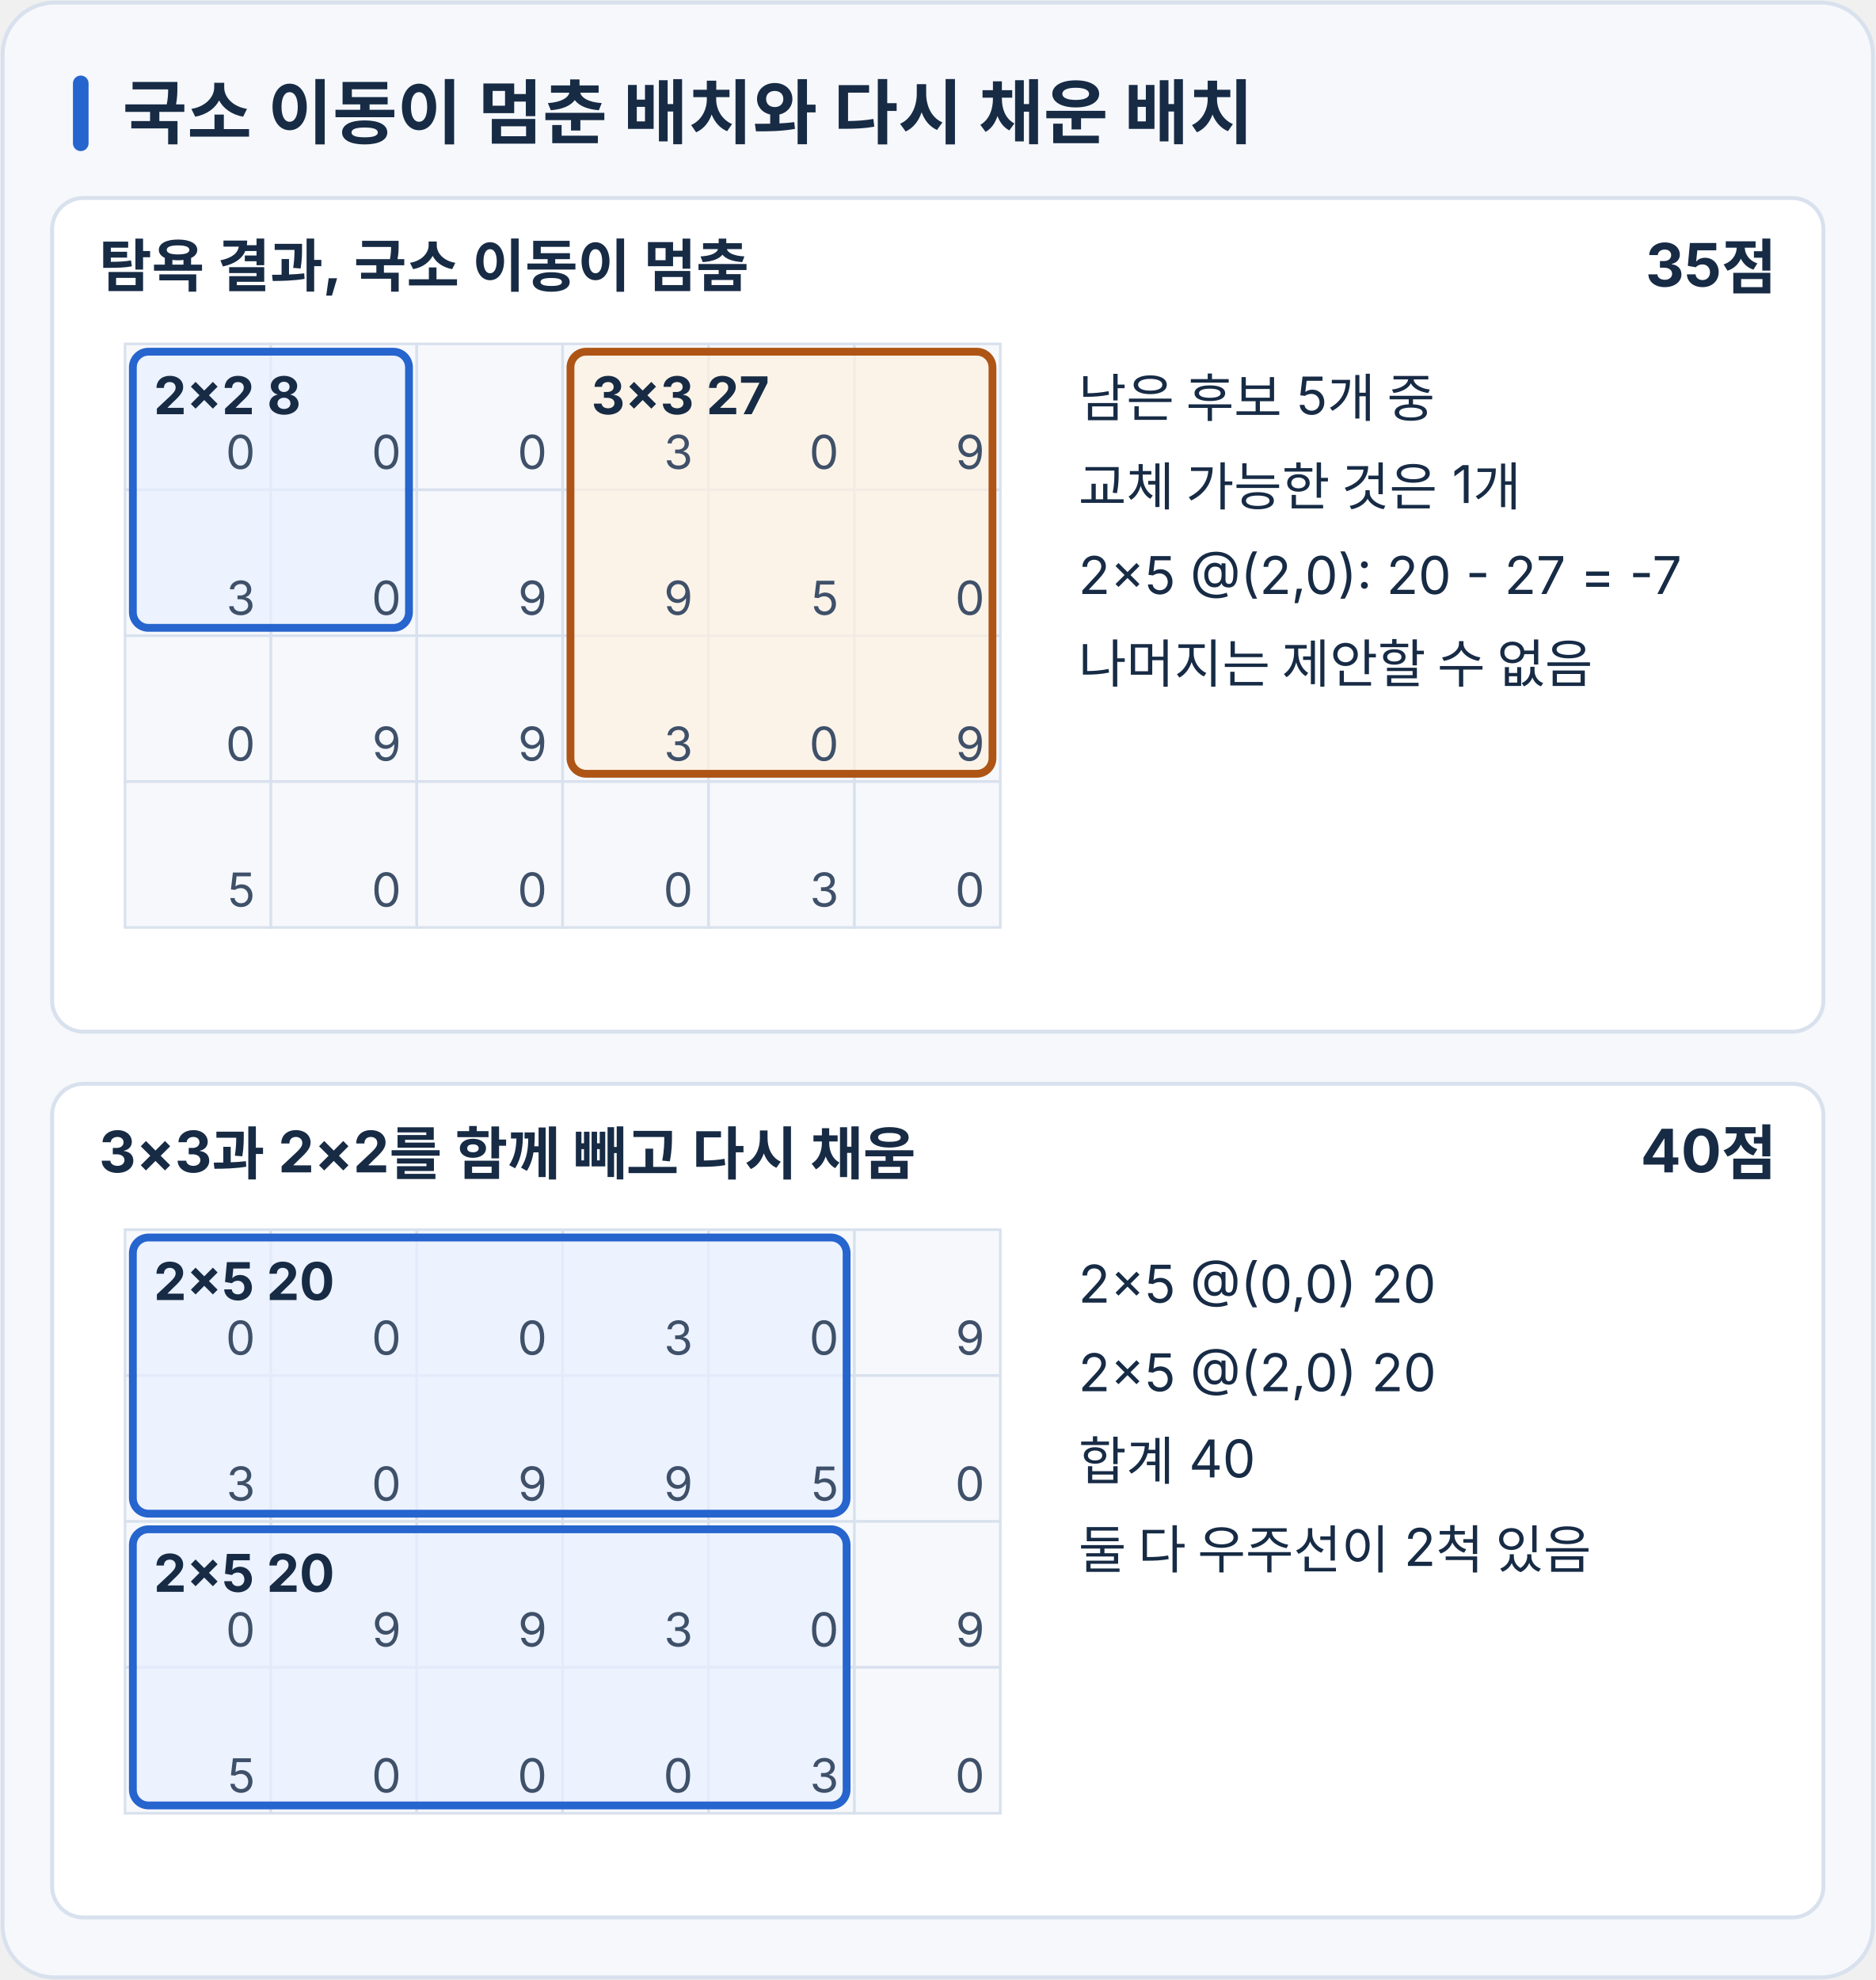
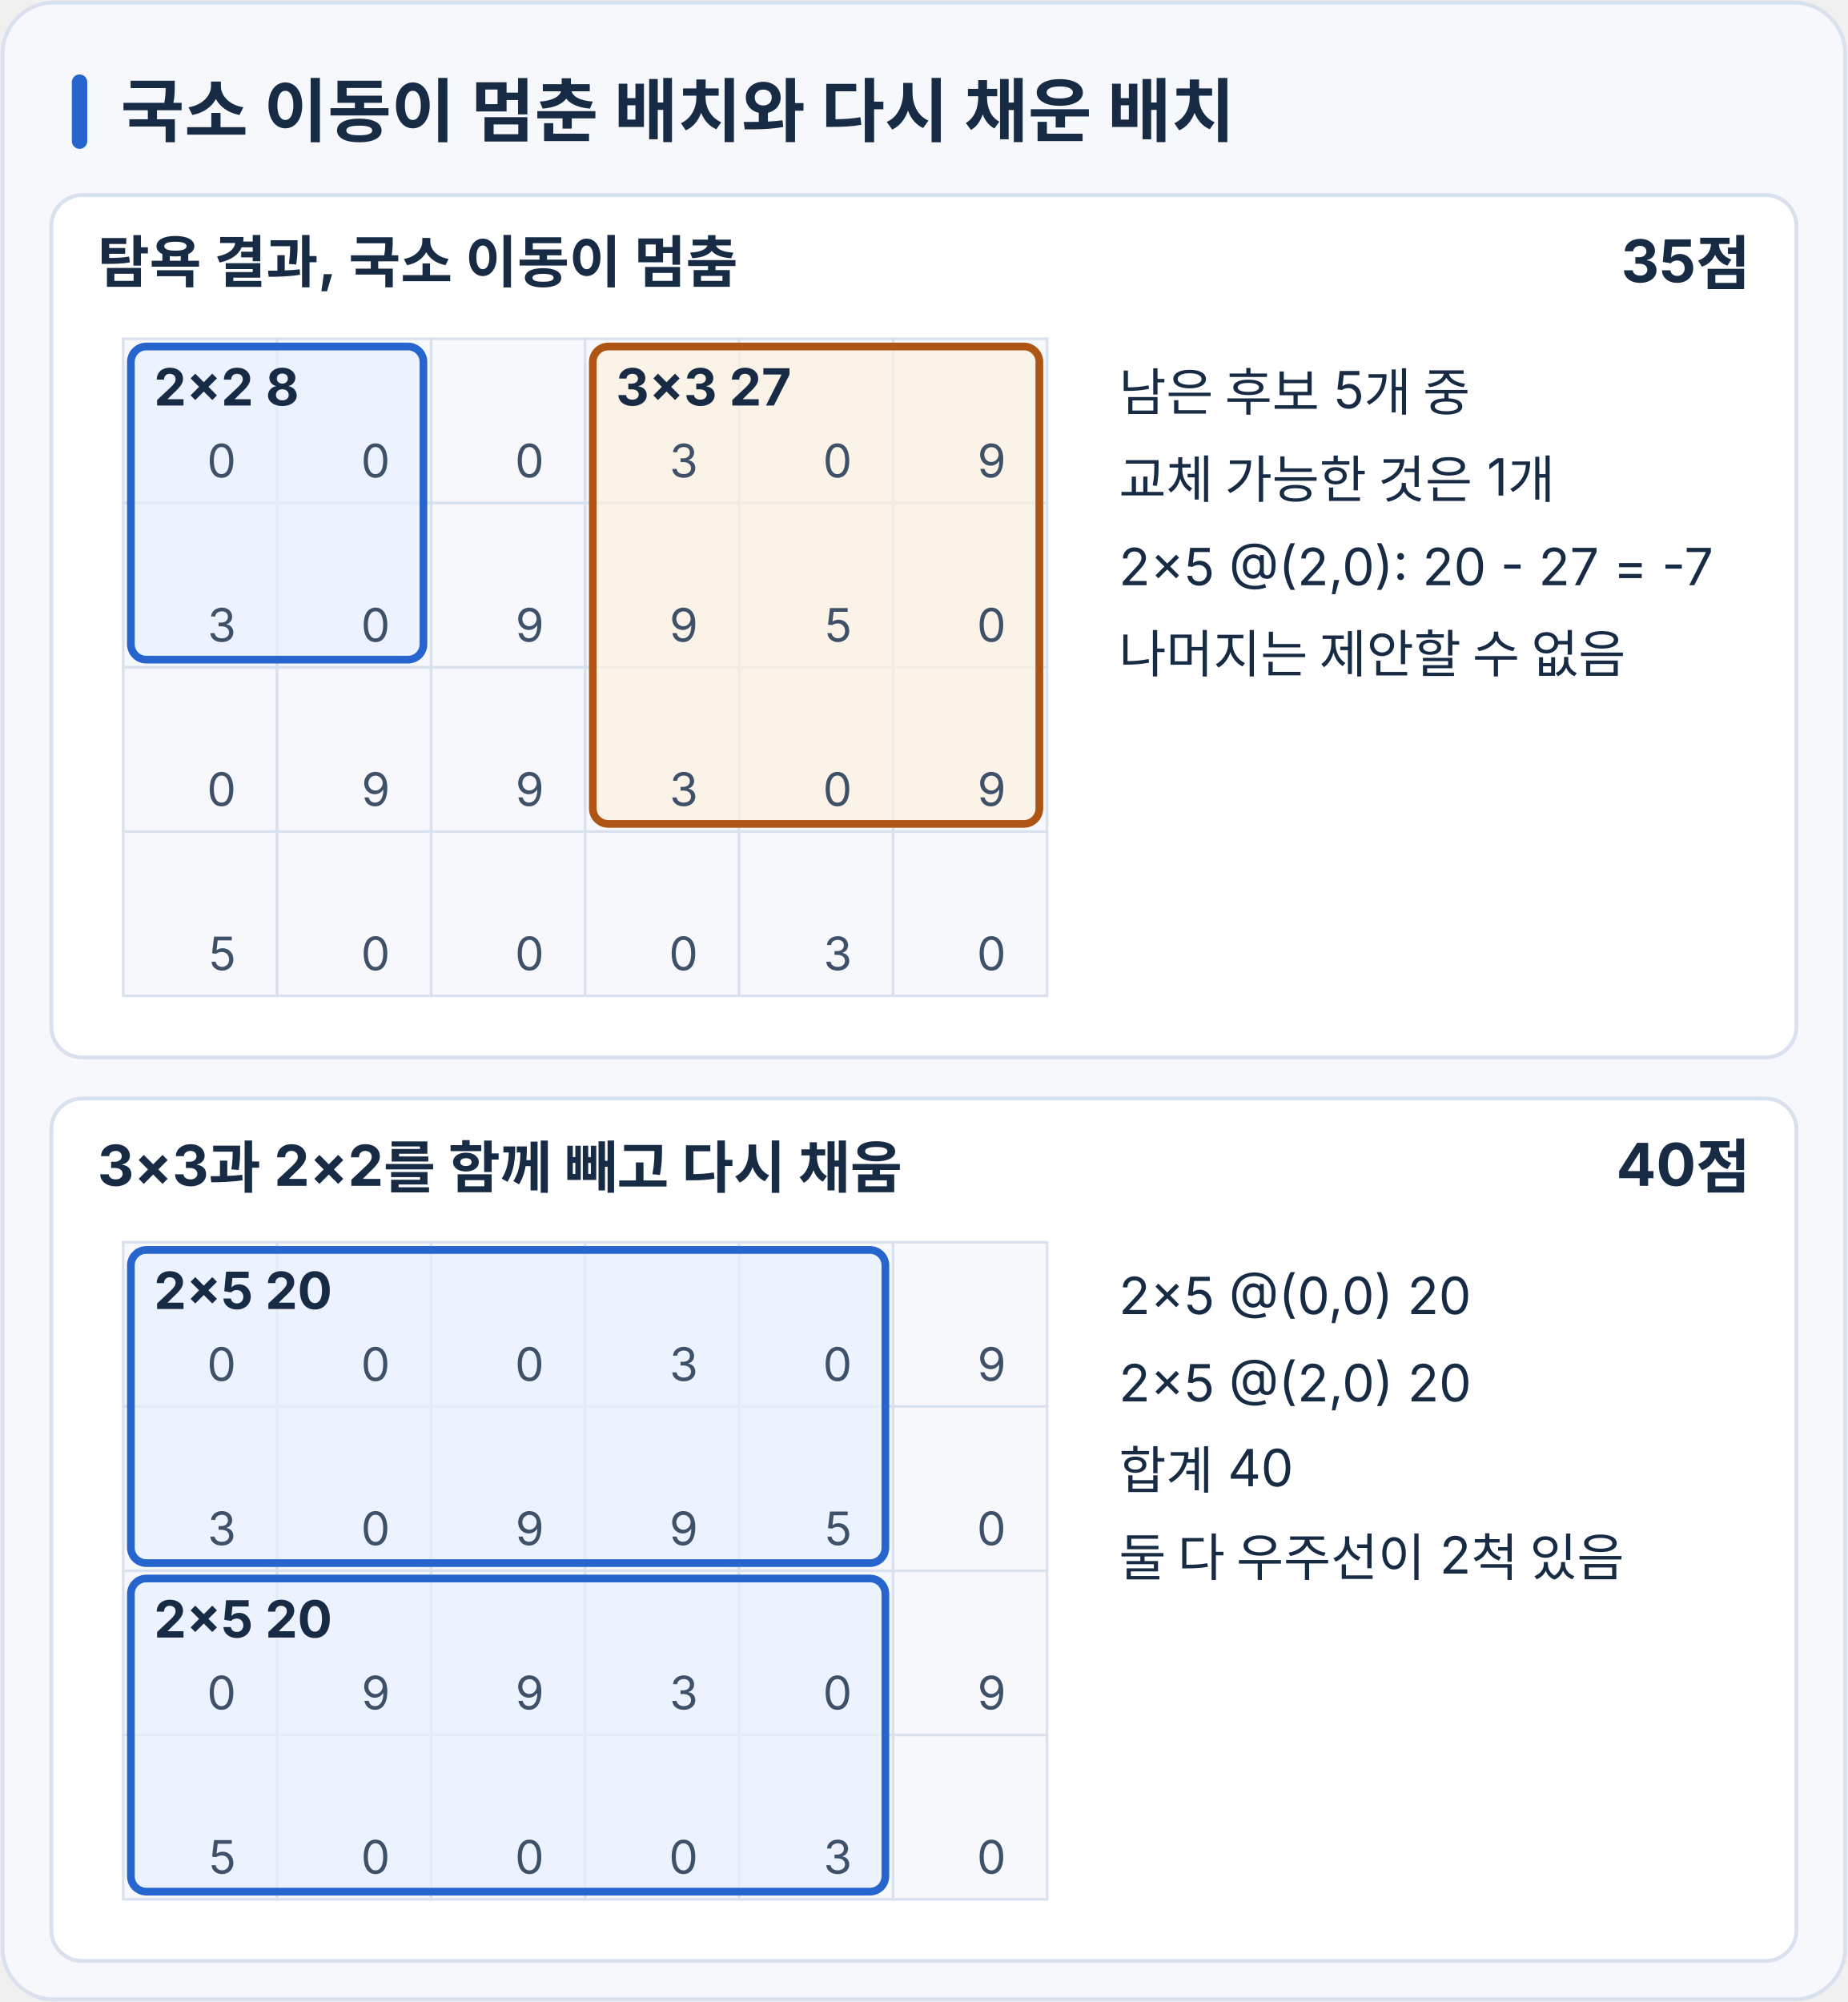
- <svg xmlns="http://www.w3.org/2000/svg" viewBox="0 0 720 760" role="img" aria-labelledby="title desc">
+ <svg xmlns="http://www.w3.org/2000/svg" viewBox="0 0 720 780" role="img" aria-labelledby="title desc">
  <style>text{font-family:-apple-system,BlinkMacSystemFont,"Apple SD Gothic Neo","Noto Sans KR",sans-serif}*{box-sizing:border-box}</style>
-   <rect x="1" y="1" width="718" height="758" rx="20" fill="#f6f8fc" stroke="#d8e1ed" stroke-width="1.5" />
+   <rect x="1" y="1" width="718" height="778" rx="20" fill="#f6f8fc" stroke="#d8e1ed" stroke-width="1.5" />
  <rect x="28" y="29" width="6" height="29" rx="3" fill="#2664ce" />
  <text x="47" y="53" font-size="27" fill="#172b45" font-weight="750">국소 이동이 멈춘 배치와 다시 채운 배치</text>
-   <rect x="20" y="76" width="680" height="320" rx="12" fill="#ffffff" stroke="#d8e1ed" stroke-width="1.5" />
+   <rect x="20" y="76" width="680" height="336" rx="12" fill="#ffffff" stroke="#d8e1ed" stroke-width="1.5" />
  <text x="38" y="110" font-size="22" fill="#172b45" font-weight="700">탐욕 결과, 국소 이동이 멈춤</text>
  <text x="682" y="110" font-size="23" fill="#172b45" font-weight="750" text-anchor="end">35점</text>
-   <rect x="48" y="132" width="56" height="56" fill="#f6f8fc" stroke="#d8e1ed" stroke-width="1" />
-   <rect x="104" y="132" width="56" height="56" fill="#f6f8fc" stroke="#d8e1ed" stroke-width="1" />
-   <rect x="160" y="132" width="56" height="56" fill="#f6f8fc" stroke="#d8e1ed" stroke-width="1" />
-   <rect x="216" y="132" width="56" height="56" fill="#f6f8fc" stroke="#d8e1ed" stroke-width="1" />
-   <rect x="272" y="132" width="56" height="56" fill="#f6f8fc" stroke="#d8e1ed" stroke-width="1" />
-   <rect x="328" y="132" width="56" height="56" fill="#f6f8fc" stroke="#d8e1ed" stroke-width="1" />
-   <rect x="48" y="188" width="56" height="56" fill="#f6f8fc" stroke="#d8e1ed" stroke-width="1" />
-   <rect x="104" y="188" width="56" height="56" fill="#f6f8fc" stroke="#d8e1ed" stroke-width="1" />
-   <rect x="160" y="188" width="56" height="56" fill="#f6f8fc" stroke="#d8e1ed" stroke-width="1" />
-   <rect x="216" y="188" width="56" height="56" fill="#f6f8fc" stroke="#d8e1ed" stroke-width="1" />
-   <rect x="272" y="188" width="56" height="56" fill="#f6f8fc" stroke="#d8e1ed" stroke-width="1" />
-   <rect x="328" y="188" width="56" height="56" fill="#f6f8fc" stroke="#d8e1ed" stroke-width="1" />
-   <rect x="48" y="244" width="56" height="56" fill="#f6f8fc" stroke="#d8e1ed" stroke-width="1" />
-   <rect x="104" y="244" width="56" height="56" fill="#f6f8fc" stroke="#d8e1ed" stroke-width="1" />
-   <rect x="160" y="244" width="56" height="56" fill="#f6f8fc" stroke="#d8e1ed" stroke-width="1" />
-   <rect x="216" y="244" width="56" height="56" fill="#f6f8fc" stroke="#d8e1ed" stroke-width="1" />
-   <rect x="272" y="244" width="56" height="56" fill="#f6f8fc" stroke="#d8e1ed" stroke-width="1" />
-   <rect x="328" y="244" width="56" height="56" fill="#f6f8fc" stroke="#d8e1ed" stroke-width="1" />
-   <rect x="48" y="300" width="56" height="56" fill="#f6f8fc" stroke="#d8e1ed" stroke-width="1" />
-   <rect x="104" y="300" width="56" height="56" fill="#f6f8fc" stroke="#d8e1ed" stroke-width="1" />
-   <rect x="160" y="300" width="56" height="56" fill="#f6f8fc" stroke="#d8e1ed" stroke-width="1" />
-   <rect x="216" y="300" width="56" height="56" fill="#f6f8fc" stroke="#d8e1ed" stroke-width="1" />
-   <rect x="272" y="300" width="56" height="56" fill="#f6f8fc" stroke="#d8e1ed" stroke-width="1" />
-   <rect x="328" y="300" width="56" height="56" fill="#f6f8fc" stroke="#d8e1ed" stroke-width="1" />
-   <rect x="219" y="135" width="162" height="162" rx="6" fill="#fff1e0" fill-opacity="0.7" stroke="#ae5515" stroke-width="3" />
-   <text x="227" y="159" font-size="20" fill="#172b45" font-weight="700">3×3 27</text>
-   <rect x="51" y="135" width="106" height="106" rx="6" fill="#e9f0ff" fill-opacity="0.7" stroke="#2664ce" stroke-width="3" />
-   <text x="59" y="159" font-size="20" fill="#172b45" font-weight="700">2×2 8</text>
-   <text x="98" y="180" font-size="18" fill="#3f5069" text-anchor="end">0</text>
-   <text x="154" y="180" font-size="18" fill="#3f5069" text-anchor="end">0</text>
-   <text x="210" y="180" font-size="18" fill="#3f5069" text-anchor="end">0</text>
-   <text x="266" y="180" font-size="18" fill="#3f5069" text-anchor="end">3</text>
-   <text x="322" y="180" font-size="18" fill="#3f5069" text-anchor="end">0</text>
-   <text x="378" y="180" font-size="18" fill="#3f5069" text-anchor="end">9</text>
-   <text x="98" y="236" font-size="18" fill="#3f5069" text-anchor="end">3</text>
-   <text x="154" y="236" font-size="18" fill="#3f5069" text-anchor="end">0</text>
-   <text x="210" y="236" font-size="18" fill="#3f5069" text-anchor="end">9</text>
-   <text x="266" y="236" font-size="18" fill="#3f5069" text-anchor="end">9</text>
-   <text x="322" y="236" font-size="18" fill="#3f5069" text-anchor="end">5</text>
-   <text x="378" y="236" font-size="18" fill="#3f5069" text-anchor="end">0</text>
-   <text x="98" y="292" font-size="18" fill="#3f5069" text-anchor="end">0</text>
-   <text x="154" y="292" font-size="18" fill="#3f5069" text-anchor="end">9</text>
-   <text x="210" y="292" font-size="18" fill="#3f5069" text-anchor="end">9</text>
-   <text x="266" y="292" font-size="18" fill="#3f5069" text-anchor="end">3</text>
-   <text x="322" y="292" font-size="18" fill="#3f5069" text-anchor="end">0</text>
-   <text x="378" y="292" font-size="18" fill="#3f5069" text-anchor="end">9</text>
-   <text x="98" y="348" font-size="18" fill="#3f5069" text-anchor="end">5</text>
-   <text x="154" y="348" font-size="18" fill="#3f5069" text-anchor="end">0</text>
-   <text x="210" y="348" font-size="18" fill="#3f5069" text-anchor="end">0</text>
-   <text x="266" y="348" font-size="18" fill="#3f5069" text-anchor="end">0</text>
-   <text x="322" y="348" font-size="18" fill="#3f5069" text-anchor="end">3</text>
-   <text x="378" y="348" font-size="18" fill="#3f5069" text-anchor="end">0</text>
-   <text x="414" y="160" font-size="20" fill="#172b45">남은 후보 5개 중</text>
-   <text x="414" y="194" font-size="20" fill="#172b45">교체 가능한 것은 1개</text>
-   <text x="414" y="228" font-size="20" fill="#172b45">2×5 @(2,0): 20 - 27 = -7</text>
-   <text x="414" y="262" font-size="20" fill="#172b45">나머지는 제안할 수 없음</text>
-   <rect x="20" y="416" width="680" height="320" rx="12" fill="#ffffff" stroke="#d8e1ed" stroke-width="1.5" />
-   <text x="38" y="450" font-size="22" fill="#172b45" font-weight="700">3×3과 2×2를 함께 빼고 다시 채움</text>
-   <text x="682" y="450" font-size="23" fill="#172b45" font-weight="750" text-anchor="end">40점</text>
-   <rect x="48" y="472" width="56" height="56" fill="#f6f8fc" stroke="#d8e1ed" stroke-width="1" />
-   <rect x="104" y="472" width="56" height="56" fill="#f6f8fc" stroke="#d8e1ed" stroke-width="1" />
-   <rect x="160" y="472" width="56" height="56" fill="#f6f8fc" stroke="#d8e1ed" stroke-width="1" />
-   <rect x="216" y="472" width="56" height="56" fill="#f6f8fc" stroke="#d8e1ed" stroke-width="1" />
-   <rect x="272" y="472" width="56" height="56" fill="#f6f8fc" stroke="#d8e1ed" stroke-width="1" />
-   <rect x="328" y="472" width="56" height="56" fill="#f6f8fc" stroke="#d8e1ed" stroke-width="1" />
-   <rect x="48" y="528" width="56" height="56" fill="#f6f8fc" stroke="#d8e1ed" stroke-width="1" />
-   <rect x="104" y="528" width="56" height="56" fill="#f6f8fc" stroke="#d8e1ed" stroke-width="1" />
-   <rect x="160" y="528" width="56" height="56" fill="#f6f8fc" stroke="#d8e1ed" stroke-width="1" />
-   <rect x="216" y="528" width="56" height="56" fill="#f6f8fc" stroke="#d8e1ed" stroke-width="1" />
-   <rect x="272" y="528" width="56" height="56" fill="#f6f8fc" stroke="#d8e1ed" stroke-width="1" />
-   <rect x="328" y="528" width="56" height="56" fill="#f6f8fc" stroke="#d8e1ed" stroke-width="1" />
-   <rect x="48" y="584" width="56" height="56" fill="#f6f8fc" stroke="#d8e1ed" stroke-width="1" />
-   <rect x="104" y="584" width="56" height="56" fill="#f6f8fc" stroke="#d8e1ed" stroke-width="1" />
-   <rect x="160" y="584" width="56" height="56" fill="#f6f8fc" stroke="#d8e1ed" stroke-width="1" />
-   <rect x="216" y="584" width="56" height="56" fill="#f6f8fc" stroke="#d8e1ed" stroke-width="1" />
-   <rect x="272" y="584" width="56" height="56" fill="#f6f8fc" stroke="#d8e1ed" stroke-width="1" />
-   <rect x="328" y="584" width="56" height="56" fill="#f6f8fc" stroke="#d8e1ed" stroke-width="1" />
-   <rect x="48" y="640" width="56" height="56" fill="#f6f8fc" stroke="#d8e1ed" stroke-width="1" />
-   <rect x="104" y="640" width="56" height="56" fill="#f6f8fc" stroke="#d8e1ed" stroke-width="1" />
-   <rect x="160" y="640" width="56" height="56" fill="#f6f8fc" stroke="#d8e1ed" stroke-width="1" />
-   <rect x="216" y="640" width="56" height="56" fill="#f6f8fc" stroke="#d8e1ed" stroke-width="1" />
-   <rect x="272" y="640" width="56" height="56" fill="#f6f8fc" stroke="#d8e1ed" stroke-width="1" />
-   <rect x="328" y="640" width="56" height="56" fill="#f6f8fc" stroke="#d8e1ed" stroke-width="1" />
-   <rect x="51" y="475" width="274" height="106" rx="6" fill="#e9f0ff" fill-opacity="0.7" stroke="#2664ce" stroke-width="3" />
-   <text x="59" y="499" font-size="20" fill="#172b45" font-weight="700">2×5 20</text>
-   <rect x="51" y="587" width="274" height="106" rx="6" fill="#e9f0ff" fill-opacity="0.7" stroke="#2664ce" stroke-width="3" />
-   <text x="59" y="611" font-size="20" fill="#172b45" font-weight="700">2×5 20</text>
-   <text x="98" y="520" font-size="18" fill="#3f5069" text-anchor="end">0</text>
-   <text x="154" y="520" font-size="18" fill="#3f5069" text-anchor="end">0</text>
-   <text x="210" y="520" font-size="18" fill="#3f5069" text-anchor="end">0</text>
-   <text x="266" y="520" font-size="18" fill="#3f5069" text-anchor="end">3</text>
-   <text x="322" y="520" font-size="18" fill="#3f5069" text-anchor="end">0</text>
-   <text x="378" y="520" font-size="18" fill="#3f5069" text-anchor="end">9</text>
-   <text x="98" y="576" font-size="18" fill="#3f5069" text-anchor="end">3</text>
-   <text x="154" y="576" font-size="18" fill="#3f5069" text-anchor="end">0</text>
-   <text x="210" y="576" font-size="18" fill="#3f5069" text-anchor="end">9</text>
-   <text x="266" y="576" font-size="18" fill="#3f5069" text-anchor="end">9</text>
-   <text x="322" y="576" font-size="18" fill="#3f5069" text-anchor="end">5</text>
-   <text x="378" y="576" font-size="18" fill="#3f5069" text-anchor="end">0</text>
-   <text x="98" y="632" font-size="18" fill="#3f5069" text-anchor="end">0</text>
-   <text x="154" y="632" font-size="18" fill="#3f5069" text-anchor="end">9</text>
-   <text x="210" y="632" font-size="18" fill="#3f5069" text-anchor="end">9</text>
-   <text x="266" y="632" font-size="18" fill="#3f5069" text-anchor="end">3</text>
-   <text x="322" y="632" font-size="18" fill="#3f5069" text-anchor="end">0</text>
-   <text x="378" y="632" font-size="18" fill="#3f5069" text-anchor="end">9</text>
-   <text x="98" y="688" font-size="18" fill="#3f5069" text-anchor="end">5</text>
-   <text x="154" y="688" font-size="18" fill="#3f5069" text-anchor="end">0</text>
-   <text x="210" y="688" font-size="18" fill="#3f5069" text-anchor="end">0</text>
-   <text x="266" y="688" font-size="18" fill="#3f5069" text-anchor="end">0</text>
-   <text x="322" y="688" font-size="18" fill="#3f5069" text-anchor="end">3</text>
-   <text x="378" y="688" font-size="18" fill="#3f5069" text-anchor="end">0</text>
-   <text x="414" y="500" font-size="20" fill="#172b45">2×5 @(0,0)  20</text>
-   <text x="414" y="534" font-size="20" fill="#172b45">2×5 @(2,0)  20</text>
-   <text x="414" y="568" font-size="20" fill="#172b45">합계 40</text>
-   <text x="414" y="602" font-size="20" fill="#172b45">둘 다 우주선이 2척 있음</text>
+   <rect x="48" y="132" width="60" height="64" fill="#f6f8fc" stroke="#d8e1ed" stroke-width="1" />
+   <rect x="108" y="132" width="60" height="64" fill="#f6f8fc" stroke="#d8e1ed" stroke-width="1" />
+   <rect x="168" y="132" width="60" height="64" fill="#f6f8fc" stroke="#d8e1ed" stroke-width="1" />
+   <rect x="228" y="132" width="60" height="64" fill="#f6f8fc" stroke="#d8e1ed" stroke-width="1" />
+   <rect x="288" y="132" width="60" height="64" fill="#f6f8fc" stroke="#d8e1ed" stroke-width="1" />
+   <rect x="348" y="132" width="60" height="64" fill="#f6f8fc" stroke="#d8e1ed" stroke-width="1" />
+   <rect x="48" y="196" width="60" height="64" fill="#f6f8fc" stroke="#d8e1ed" stroke-width="1" />
+   <rect x="108" y="196" width="60" height="64" fill="#f6f8fc" stroke="#d8e1ed" stroke-width="1" />
+   <rect x="168" y="196" width="60" height="64" fill="#f6f8fc" stroke="#d8e1ed" stroke-width="1" />
+   <rect x="228" y="196" width="60" height="64" fill="#f6f8fc" stroke="#d8e1ed" stroke-width="1" />
+   <rect x="288" y="196" width="60" height="64" fill="#f6f8fc" stroke="#d8e1ed" stroke-width="1" />
+   <rect x="348" y="196" width="60" height="64" fill="#f6f8fc" stroke="#d8e1ed" stroke-width="1" />
+   <rect x="48" y="260" width="60" height="64" fill="#f6f8fc" stroke="#d8e1ed" stroke-width="1" />
+   <rect x="108" y="260" width="60" height="64" fill="#f6f8fc" stroke="#d8e1ed" stroke-width="1" />
+   <rect x="168" y="260" width="60" height="64" fill="#f6f8fc" stroke="#d8e1ed" stroke-width="1" />
+   <rect x="228" y="260" width="60" height="64" fill="#f6f8fc" stroke="#d8e1ed" stroke-width="1" />
+   <rect x="288" y="260" width="60" height="64" fill="#f6f8fc" stroke="#d8e1ed" stroke-width="1" />
+   <rect x="348" y="260" width="60" height="64" fill="#f6f8fc" stroke="#d8e1ed" stroke-width="1" />
+   <rect x="48" y="324" width="60" height="64" fill="#f6f8fc" stroke="#d8e1ed" stroke-width="1" />
+   <rect x="108" y="324" width="60" height="64" fill="#f6f8fc" stroke="#d8e1ed" stroke-width="1" />
+   <rect x="168" y="324" width="60" height="64" fill="#f6f8fc" stroke="#d8e1ed" stroke-width="1" />
+   <rect x="228" y="324" width="60" height="64" fill="#f6f8fc" stroke="#d8e1ed" stroke-width="1" />
+   <rect x="288" y="324" width="60" height="64" fill="#f6f8fc" stroke="#d8e1ed" stroke-width="1" />
+   <rect x="348" y="324" width="60" height="64" fill="#f6f8fc" stroke="#d8e1ed" stroke-width="1" />
+   <rect x="231" y="135" width="174" height="186" rx="6" fill="#fff1e0" fill-opacity="0.7" stroke="#ae5515" stroke-width="3" />
+   <text x="240" y="158" font-size="20" fill="#172b45" font-weight="700">3×3 27</text>
+   <rect x="51" y="135" width="114" height="122" rx="6" fill="#e9f0ff" fill-opacity="0.7" stroke="#2664ce" stroke-width="3" />
+   <text x="60" y="158" font-size="20" fill="#172b45" font-weight="700">2×2 8</text>
+   <text x="92" y="186" font-size="18" fill="#3f5069" text-anchor="end">0</text>
+   <text x="152" y="186" font-size="18" fill="#3f5069" text-anchor="end">0</text>
+   <text x="212" y="186" font-size="18" fill="#3f5069" text-anchor="end">0</text>
+   <text x="272" y="186" font-size="18" fill="#3f5069" text-anchor="end">3</text>
+   <text x="332" y="186" font-size="18" fill="#3f5069" text-anchor="end">0</text>
+   <text x="392" y="186" font-size="18" fill="#3f5069" text-anchor="end">9</text>
+   <text x="92" y="250" font-size="18" fill="#3f5069" text-anchor="end">3</text>
+   <text x="152" y="250" font-size="18" fill="#3f5069" text-anchor="end">0</text>
+   <text x="212" y="250" font-size="18" fill="#3f5069" text-anchor="end">9</text>
+   <text x="272" y="250" font-size="18" fill="#3f5069" text-anchor="end">9</text>
+   <text x="332" y="250" font-size="18" fill="#3f5069" text-anchor="end">5</text>
+   <text x="392" y="250" font-size="18" fill="#3f5069" text-anchor="end">0</text>
+   <text x="92" y="314" font-size="18" fill="#3f5069" text-anchor="end">0</text>
+   <text x="152" y="314" font-size="18" fill="#3f5069" text-anchor="end">9</text>
+   <text x="212" y="314" font-size="18" fill="#3f5069" text-anchor="end">9</text>
+   <text x="272" y="314" font-size="18" fill="#3f5069" text-anchor="end">3</text>
+   <text x="332" y="314" font-size="18" fill="#3f5069" text-anchor="end">0</text>
+   <text x="392" y="314" font-size="18" fill="#3f5069" text-anchor="end">9</text>
+   <text x="92" y="378" font-size="18" fill="#3f5069" text-anchor="end">5</text>
+   <text x="152" y="378" font-size="18" fill="#3f5069" text-anchor="end">0</text>
+   <text x="212" y="378" font-size="18" fill="#3f5069" text-anchor="end">0</text>
+   <text x="272" y="378" font-size="18" fill="#3f5069" text-anchor="end">0</text>
+   <text x="332" y="378" font-size="18" fill="#3f5069" text-anchor="end">3</text>
+   <text x="392" y="378" font-size="18" fill="#3f5069" text-anchor="end">0</text>
+   <text x="436" y="160" font-size="20" fill="#172b45">남은 후보 5개 중</text>
+   <text x="436" y="194" font-size="20" fill="#172b45">교체 가능한 것은 1개</text>
+   <text x="436" y="228" font-size="20" fill="#172b45">2×5 @(2,0): 20 - 27 = -7</text>
+   <text x="436" y="262" font-size="20" fill="#172b45">나머지는 제안할 수 없음</text>
+   <rect x="20" y="428" width="680" height="336" rx="12" fill="#ffffff" stroke="#d8e1ed" stroke-width="1.5" />
+   <text x="38" y="462" font-size="22" fill="#172b45" font-weight="700">3×3과 2×2를 함께 빼고 다시 채움</text>
+   <text x="682" y="462" font-size="23" fill="#172b45" font-weight="750" text-anchor="end">40점</text>
+   <rect x="48" y="484" width="60" height="64" fill="#f6f8fc" stroke="#d8e1ed" stroke-width="1" />
+   <rect x="108" y="484" width="60" height="64" fill="#f6f8fc" stroke="#d8e1ed" stroke-width="1" />
+   <rect x="168" y="484" width="60" height="64" fill="#f6f8fc" stroke="#d8e1ed" stroke-width="1" />
+   <rect x="228" y="484" width="60" height="64" fill="#f6f8fc" stroke="#d8e1ed" stroke-width="1" />
+   <rect x="288" y="484" width="60" height="64" fill="#f6f8fc" stroke="#d8e1ed" stroke-width="1" />
+   <rect x="348" y="484" width="60" height="64" fill="#f6f8fc" stroke="#d8e1ed" stroke-width="1" />
+   <rect x="48" y="548" width="60" height="64" fill="#f6f8fc" stroke="#d8e1ed" stroke-width="1" />
+   <rect x="108" y="548" width="60" height="64" fill="#f6f8fc" stroke="#d8e1ed" stroke-width="1" />
+   <rect x="168" y="548" width="60" height="64" fill="#f6f8fc" stroke="#d8e1ed" stroke-width="1" />
+   <rect x="228" y="548" width="60" height="64" fill="#f6f8fc" stroke="#d8e1ed" stroke-width="1" />
+   <rect x="288" y="548" width="60" height="64" fill="#f6f8fc" stroke="#d8e1ed" stroke-width="1" />
+   <rect x="348" y="548" width="60" height="64" fill="#f6f8fc" stroke="#d8e1ed" stroke-width="1" />
+   <rect x="48" y="612" width="60" height="64" fill="#f6f8fc" stroke="#d8e1ed" stroke-width="1" />
+   <rect x="108" y="612" width="60" height="64" fill="#f6f8fc" stroke="#d8e1ed" stroke-width="1" />
+   <rect x="168" y="612" width="60" height="64" fill="#f6f8fc" stroke="#d8e1ed" stroke-width="1" />
+   <rect x="228" y="612" width="60" height="64" fill="#f6f8fc" stroke="#d8e1ed" stroke-width="1" />
+   <rect x="288" y="612" width="60" height="64" fill="#f6f8fc" stroke="#d8e1ed" stroke-width="1" />
+   <rect x="348" y="612" width="60" height="64" fill="#f6f8fc" stroke="#d8e1ed" stroke-width="1" />
+   <rect x="48" y="676" width="60" height="64" fill="#f6f8fc" stroke="#d8e1ed" stroke-width="1" />
+   <rect x="108" y="676" width="60" height="64" fill="#f6f8fc" stroke="#d8e1ed" stroke-width="1" />
+   <rect x="168" y="676" width="60" height="64" fill="#f6f8fc" stroke="#d8e1ed" stroke-width="1" />
+   <rect x="228" y="676" width="60" height="64" fill="#f6f8fc" stroke="#d8e1ed" stroke-width="1" />
+   <rect x="288" y="676" width="60" height="64" fill="#f6f8fc" stroke="#d8e1ed" stroke-width="1" />
+   <rect x="348" y="676" width="60" height="64" fill="#f6f8fc" stroke="#d8e1ed" stroke-width="1" />
+   <rect x="51" y="487" width="294" height="122" rx="6" fill="#e9f0ff" fill-opacity="0.7" stroke="#2664ce" stroke-width="3" />
+   <text x="60" y="510" font-size="20" fill="#172b45" font-weight="700">2×5 20</text>
+   <rect x="51" y="615" width="294" height="122" rx="6" fill="#e9f0ff" fill-opacity="0.7" stroke="#2664ce" stroke-width="3" />
+   <text x="60" y="638" font-size="20" fill="#172b45" font-weight="700">2×5 20</text>
+   <text x="92" y="538" font-size="18" fill="#3f5069" text-anchor="end">0</text>
+   <text x="152" y="538" font-size="18" fill="#3f5069" text-anchor="end">0</text>
+   <text x="212" y="538" font-size="18" fill="#3f5069" text-anchor="end">0</text>
+   <text x="272" y="538" font-size="18" fill="#3f5069" text-anchor="end">3</text>
+   <text x="332" y="538" font-size="18" fill="#3f5069" text-anchor="end">0</text>
+   <text x="392" y="538" font-size="18" fill="#3f5069" text-anchor="end">9</text>
+   <text x="92" y="602" font-size="18" fill="#3f5069" text-anchor="end">3</text>
+   <text x="152" y="602" font-size="18" fill="#3f5069" text-anchor="end">0</text>
+   <text x="212" y="602" font-size="18" fill="#3f5069" text-anchor="end">9</text>
+   <text x="272" y="602" font-size="18" fill="#3f5069" text-anchor="end">9</text>
+   <text x="332" y="602" font-size="18" fill="#3f5069" text-anchor="end">5</text>
+   <text x="392" y="602" font-size="18" fill="#3f5069" text-anchor="end">0</text>
+   <text x="92" y="666" font-size="18" fill="#3f5069" text-anchor="end">0</text>
+   <text x="152" y="666" font-size="18" fill="#3f5069" text-anchor="end">9</text>
+   <text x="212" y="666" font-size="18" fill="#3f5069" text-anchor="end">9</text>
+   <text x="272" y="666" font-size="18" fill="#3f5069" text-anchor="end">3</text>
+   <text x="332" y="666" font-size="18" fill="#3f5069" text-anchor="end">0</text>
+   <text x="392" y="666" font-size="18" fill="#3f5069" text-anchor="end">9</text>
+   <text x="92" y="730" font-size="18" fill="#3f5069" text-anchor="end">5</text>
+   <text x="152" y="730" font-size="18" fill="#3f5069" text-anchor="end">0</text>
+   <text x="212" y="730" font-size="18" fill="#3f5069" text-anchor="end">0</text>
+   <text x="272" y="730" font-size="18" fill="#3f5069" text-anchor="end">0</text>
+   <text x="332" y="730" font-size="18" fill="#3f5069" text-anchor="end">3</text>
+   <text x="392" y="730" font-size="18" fill="#3f5069" text-anchor="end">0</text>
+   <text x="436" y="512" font-size="20" fill="#172b45">2×5 @(0,0)  20</text>
+   <text x="436" y="546" font-size="20" fill="#172b45">2×5 @(2,0)  20</text>
+   <text x="436" y="580" font-size="20" fill="#172b45">합계 40</text>
+   <text x="436" y="614" font-size="20" fill="#172b45">둘 다 우주선이 2척 있음</text>
</svg>
